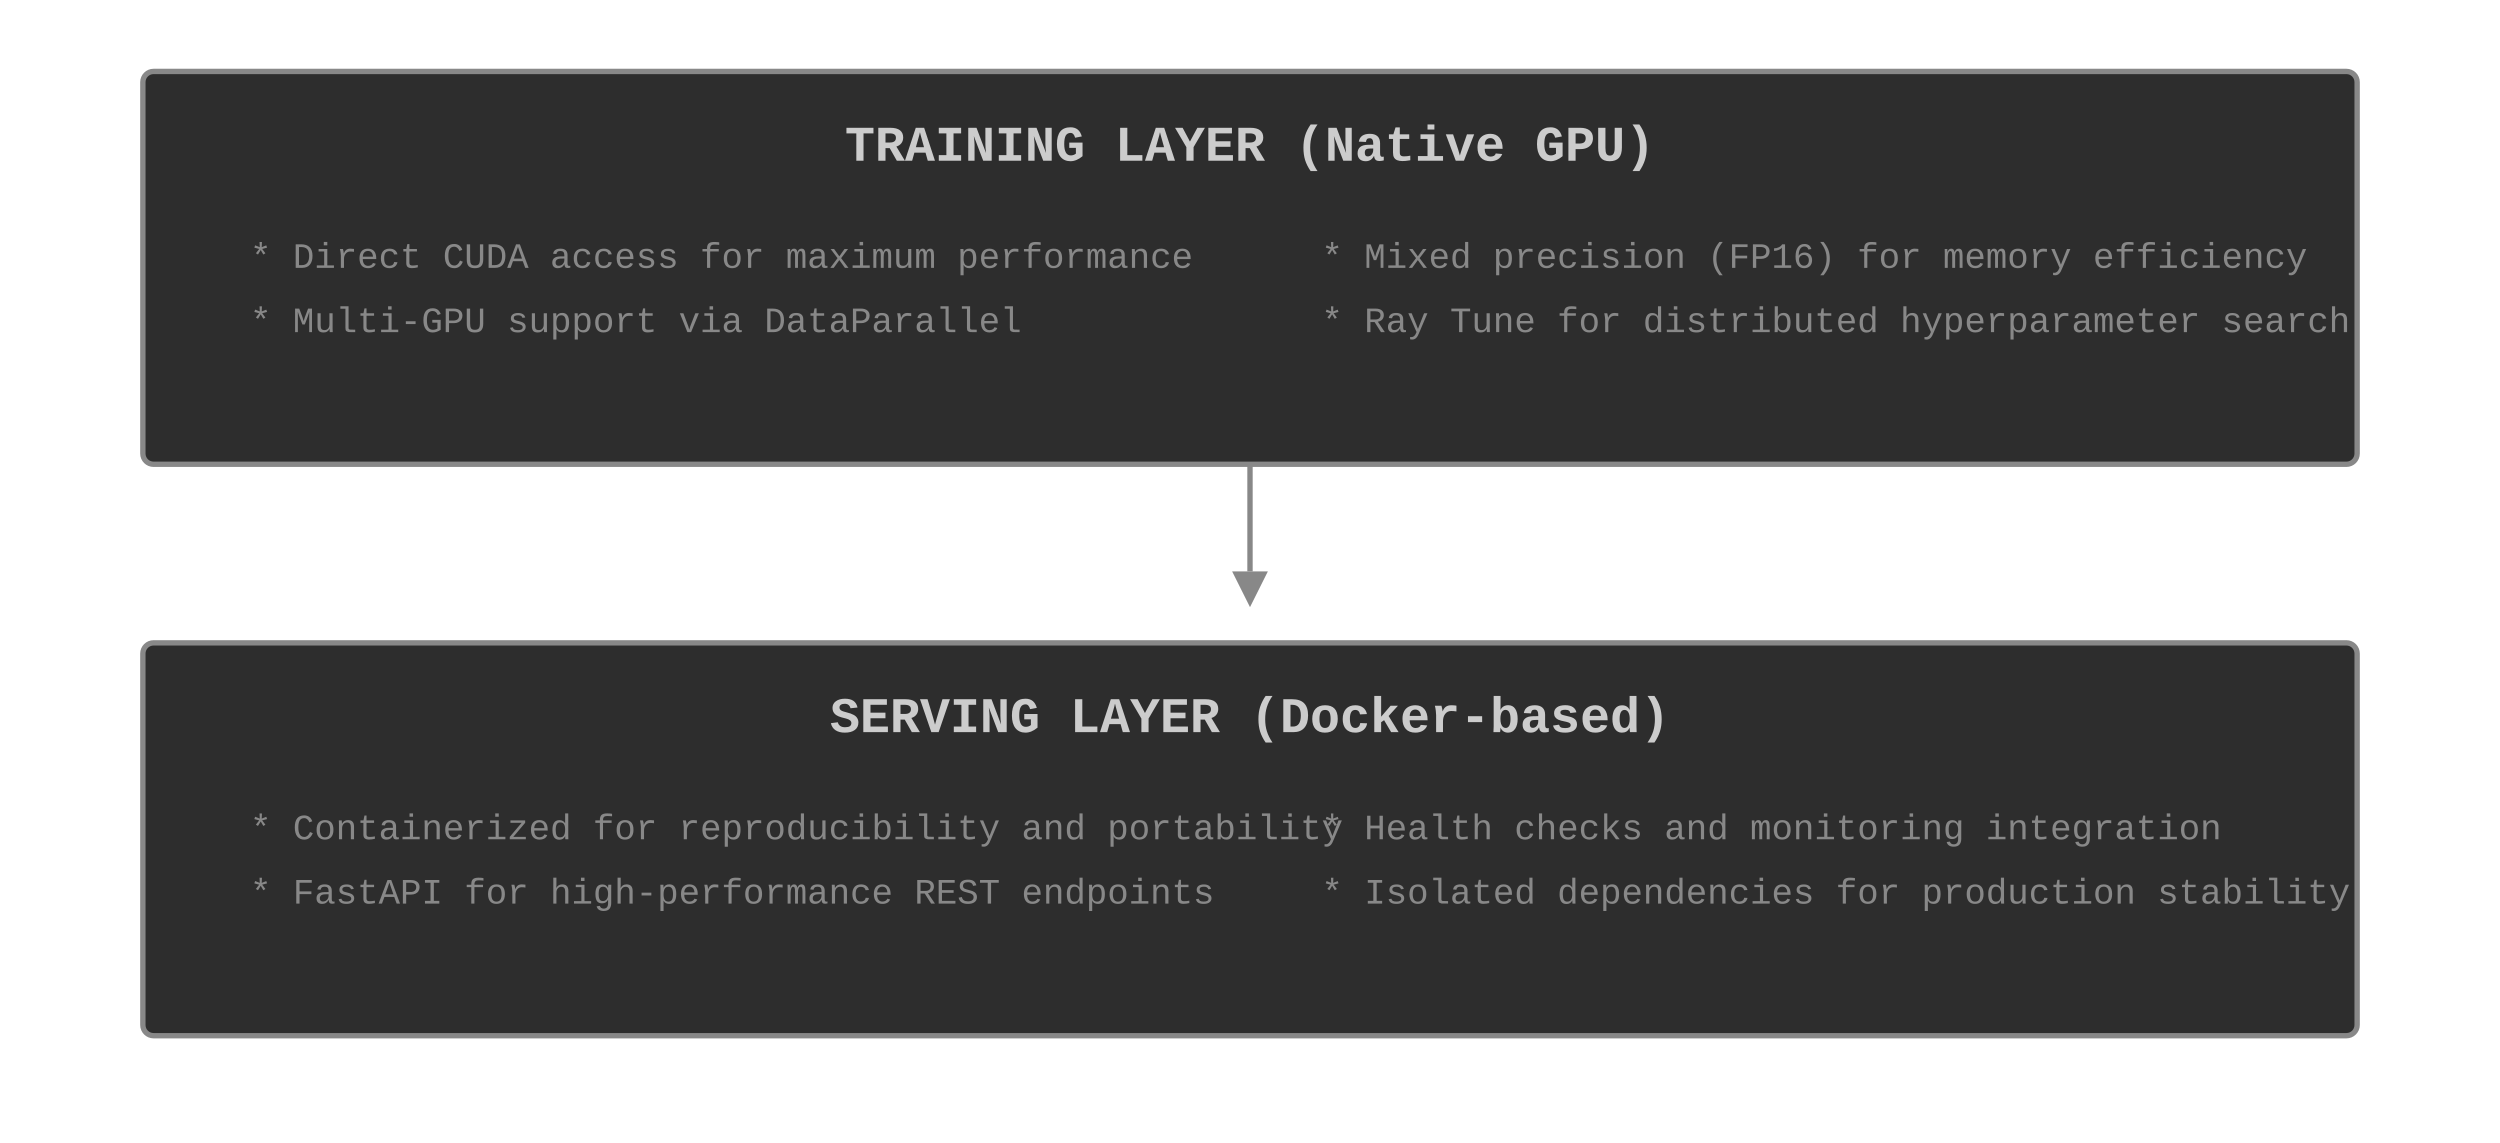
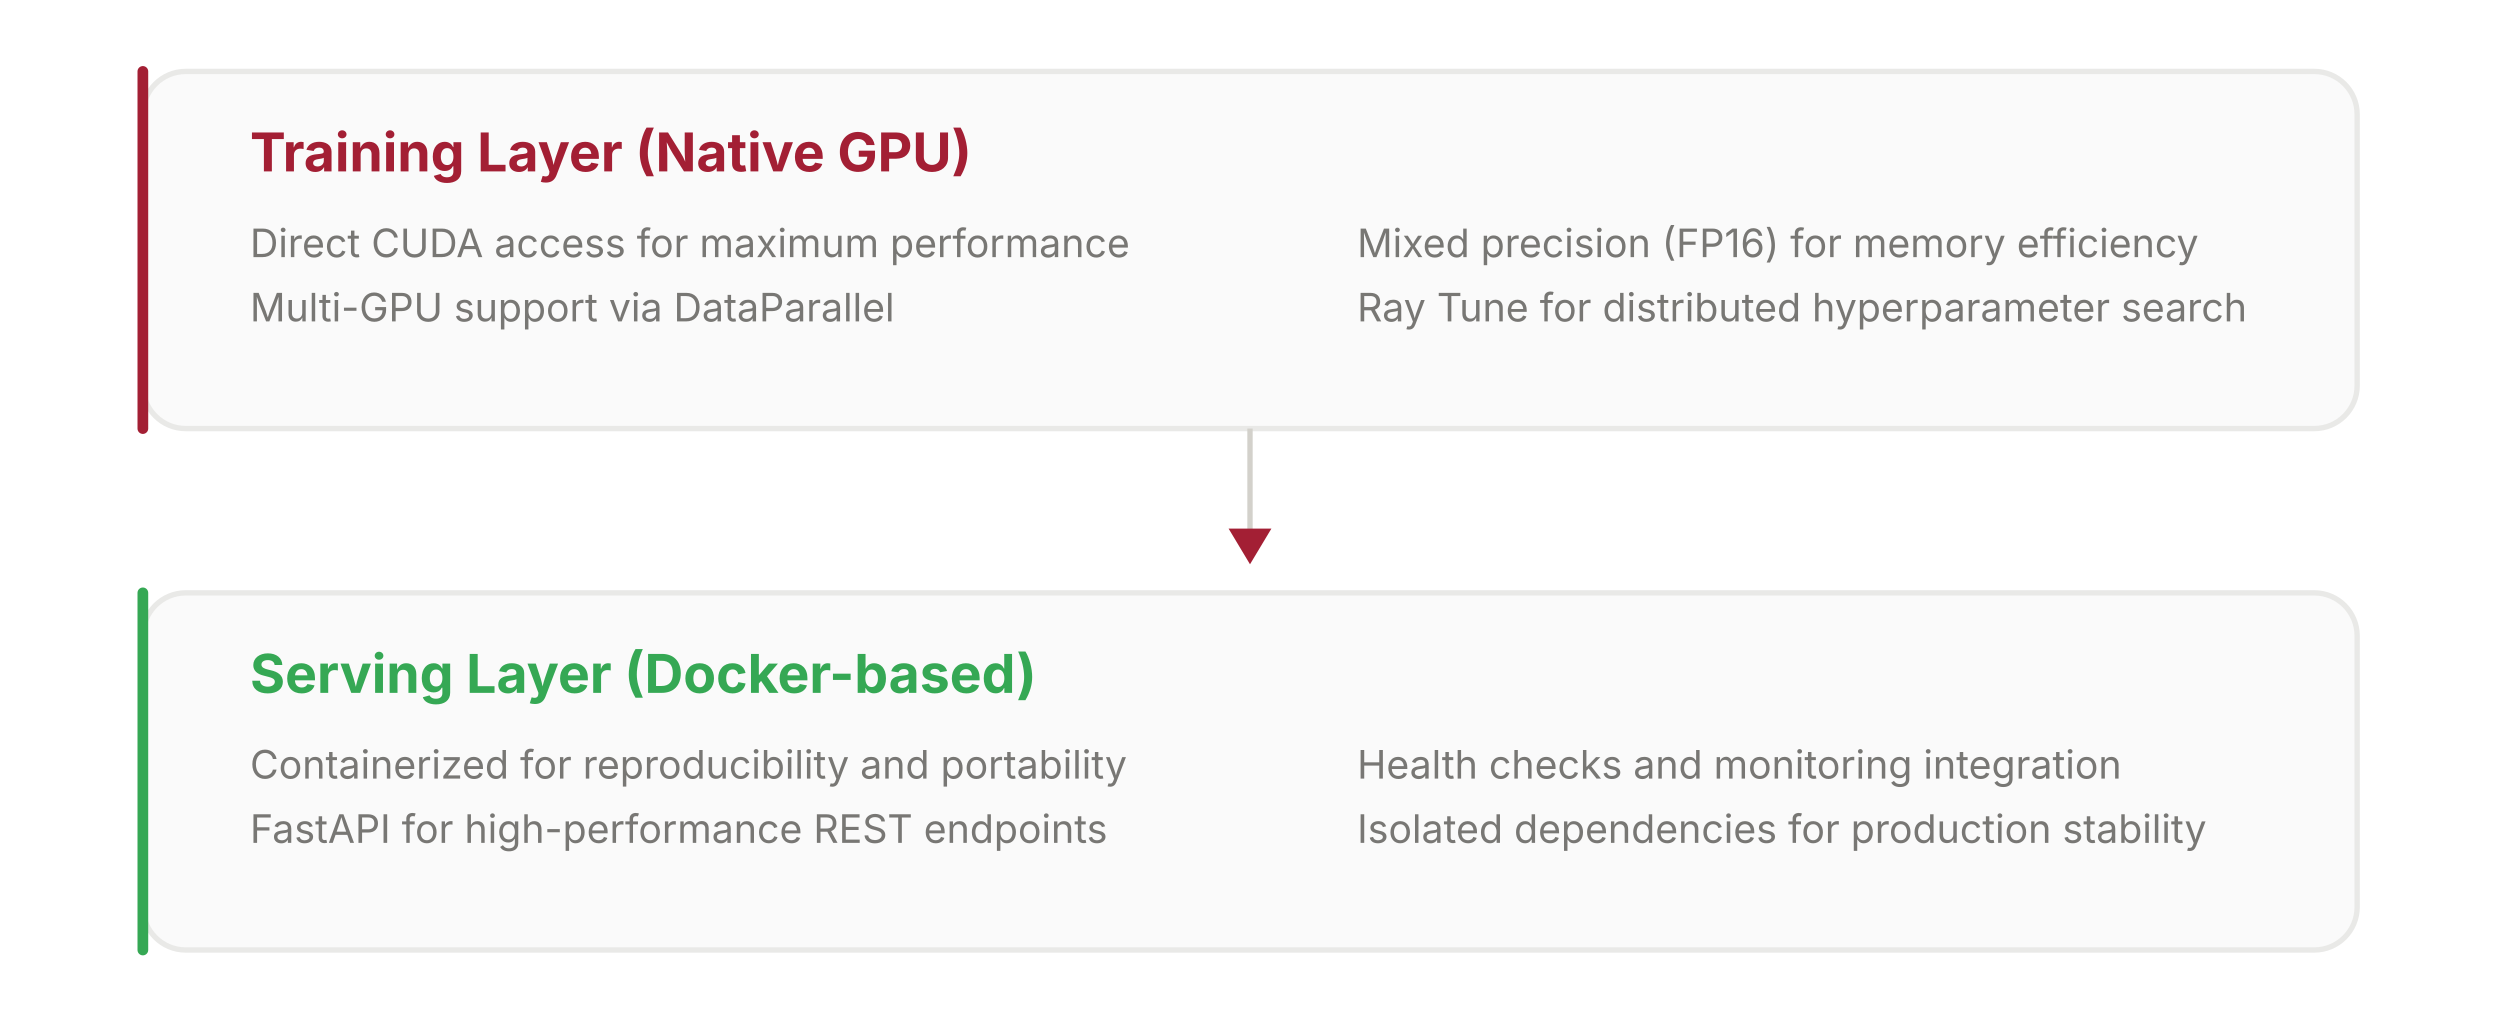
- <svg xmlns="http://www.w3.org/2000/svg" viewBox="0 0 700 320" style="background:#1e1e1e">
+ <svg xmlns="http://www.w3.org/2000/svg" viewBox="0 0 700 290" style="background:#fff">
  <style>
-     .box { fill: none; stroke: #888; stroke-width: 1.5; }
-     .box-fill { fill: #2d2d2d; stroke: #888; stroke-width: 1.5; }
-     .text { font-family: 'Courier New', monospace; fill: #ccc; font-size: 12px; }
-     .text-title { font-family: 'Courier New', monospace; fill: #ccc; font-size: 14px; font-weight: bold; }
-     .text-small { font-family: 'Courier New', monospace; fill: #888; font-size: 10px; }
-     .line { stroke: #888; stroke-width: 1.5; fill: none; }
-     .arrow { fill: #888; }
+     .box-fill { fill: #fafafa; stroke: #e9e9e7; stroke-width: 1.5; }
+     .text { font-family: 'Inter', -apple-system, sans-serif; fill: #37352f; font-size: 14px; font-weight: 500; }
+     .text-title { font-family: 'Inter', -apple-system, sans-serif; fill: #a31f34; font-size: 15px; font-weight: 700; }
+     .text-small { font-family: 'Inter', -apple-system, sans-serif; fill: #787774; font-size: 11px; font-weight: 400; }
+     .line { stroke: #d3d1cb; stroke-width: 1.5; fill: none; }
+     .arrow { fill: #a31f34; }
+     .accent-line { stroke: #a31f34; stroke-width: 3; }
  </style>
-   <rect x="40" y="20" width="620" height="110" rx="3" class="box-fill" />
-   <text x="350" y="45" text-anchor="middle" class="text-title">TRAINING LAYER (Native GPU)</text>
-   <text x="70" y="75" class="text-small">* Direct CUDA access for maximum performance</text>
-   <text x="70" y="93" class="text-small">* Multi-GPU support via DataParallel</text>
-   <text x="370" y="75" class="text-small">* Mixed precision (FP16) for memory efficiency</text>
-   <text x="370" y="93" class="text-small">* Ray Tune for distributed hyperparameter search</text>
-   <line x1="350" y1="130" x2="350" y2="160" class="line" />
-   <polygon points="350,170 345,160 355,160" class="arrow" />
-   <rect x="40" y="180" width="620" height="110" rx="3" class="box-fill" />
-   <text x="350" y="205" text-anchor="middle" class="text-title">SERVING LAYER (Docker-based)</text>
-   <text x="70" y="235" class="text-small">* Containerized for reproducibility and portability</text>
-   <text x="70" y="253" class="text-small">* FastAPI for high-performance REST endpoints</text>
-   <text x="370" y="235" class="text-small">* Health checks and monitoring integration</text>
-   <text x="370" y="253" class="text-small">* Isolated dependencies for production stability</text>
+   <rect x="40" y="20" width="620" height="100" rx="12" class="box-fill" />
+   <line x1="40" y1="20" x2="40" y2="120" class="accent-line" stroke-linecap="round" />
+   <text x="70" y="48" class="text-title">Training Layer (Native GPU)</text>
+   <text x="70" y="72" class="text-small">Direct CUDA access for maximum performance</text>
+   <text x="70" y="90" class="text-small">Multi-GPU support via DataParallel</text>
+   <text x="380" y="72" class="text-small">Mixed precision (FP16) for memory efficiency</text>
+   <text x="380" y="90" class="text-small">Ray Tune for distributed hyperparameter search</text>
+   <line x1="350" y1="120" x2="350" y2="150" class="line" />
+   <polygon points="350,158 344,148 356,148" class="arrow" />
+   <rect x="40" y="166" width="620" height="100" rx="12" class="box-fill" />
+   <line x1="40" y1="166" x2="40" y2="266" style="stroke:#35a854; stroke-width:3" stroke-linecap="round" />
+   <text x="70" y="194" class="text-title" style="fill:#35a854">Serving Layer (Docker-based)</text>
+   <text x="70" y="218" class="text-small">Containerized for reproducibility and portability</text>
+   <text x="70" y="236" class="text-small">FastAPI for high-performance REST endpoints</text>
+   <text x="380" y="218" class="text-small">Health checks and monitoring integration</text>
+   <text x="380" y="236" class="text-small">Isolated dependencies for production stability</text>
</svg>
